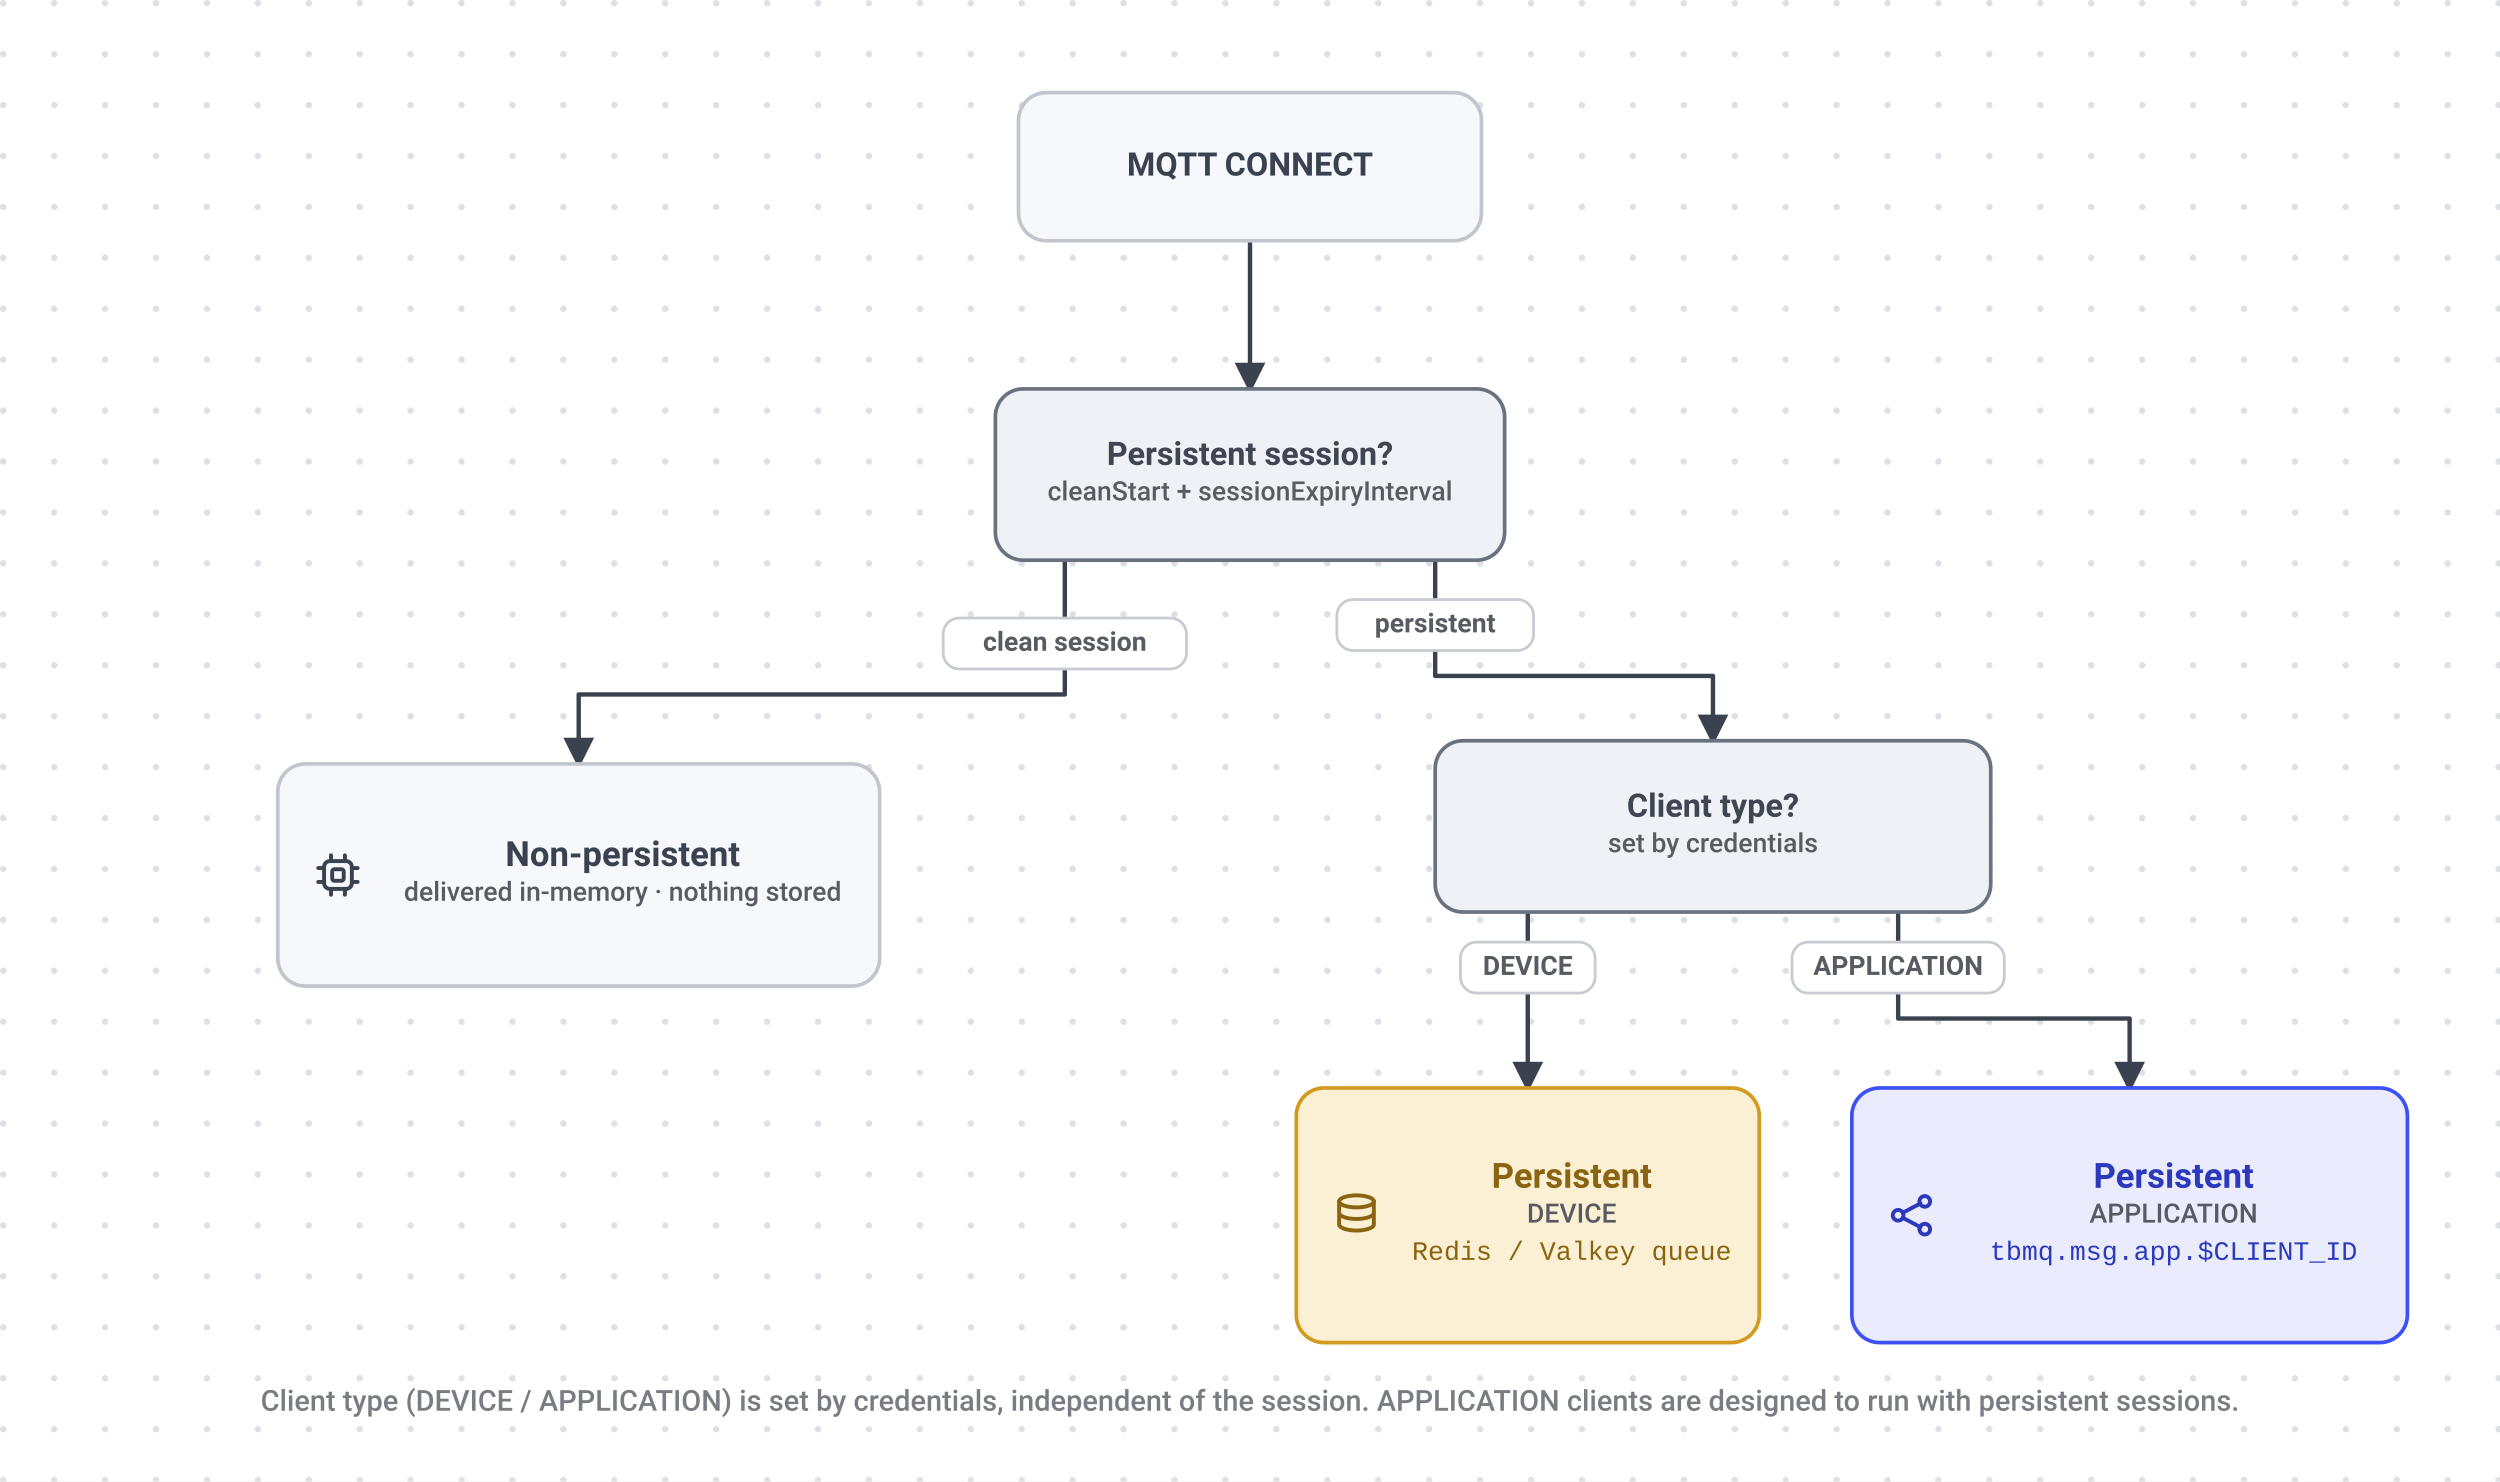
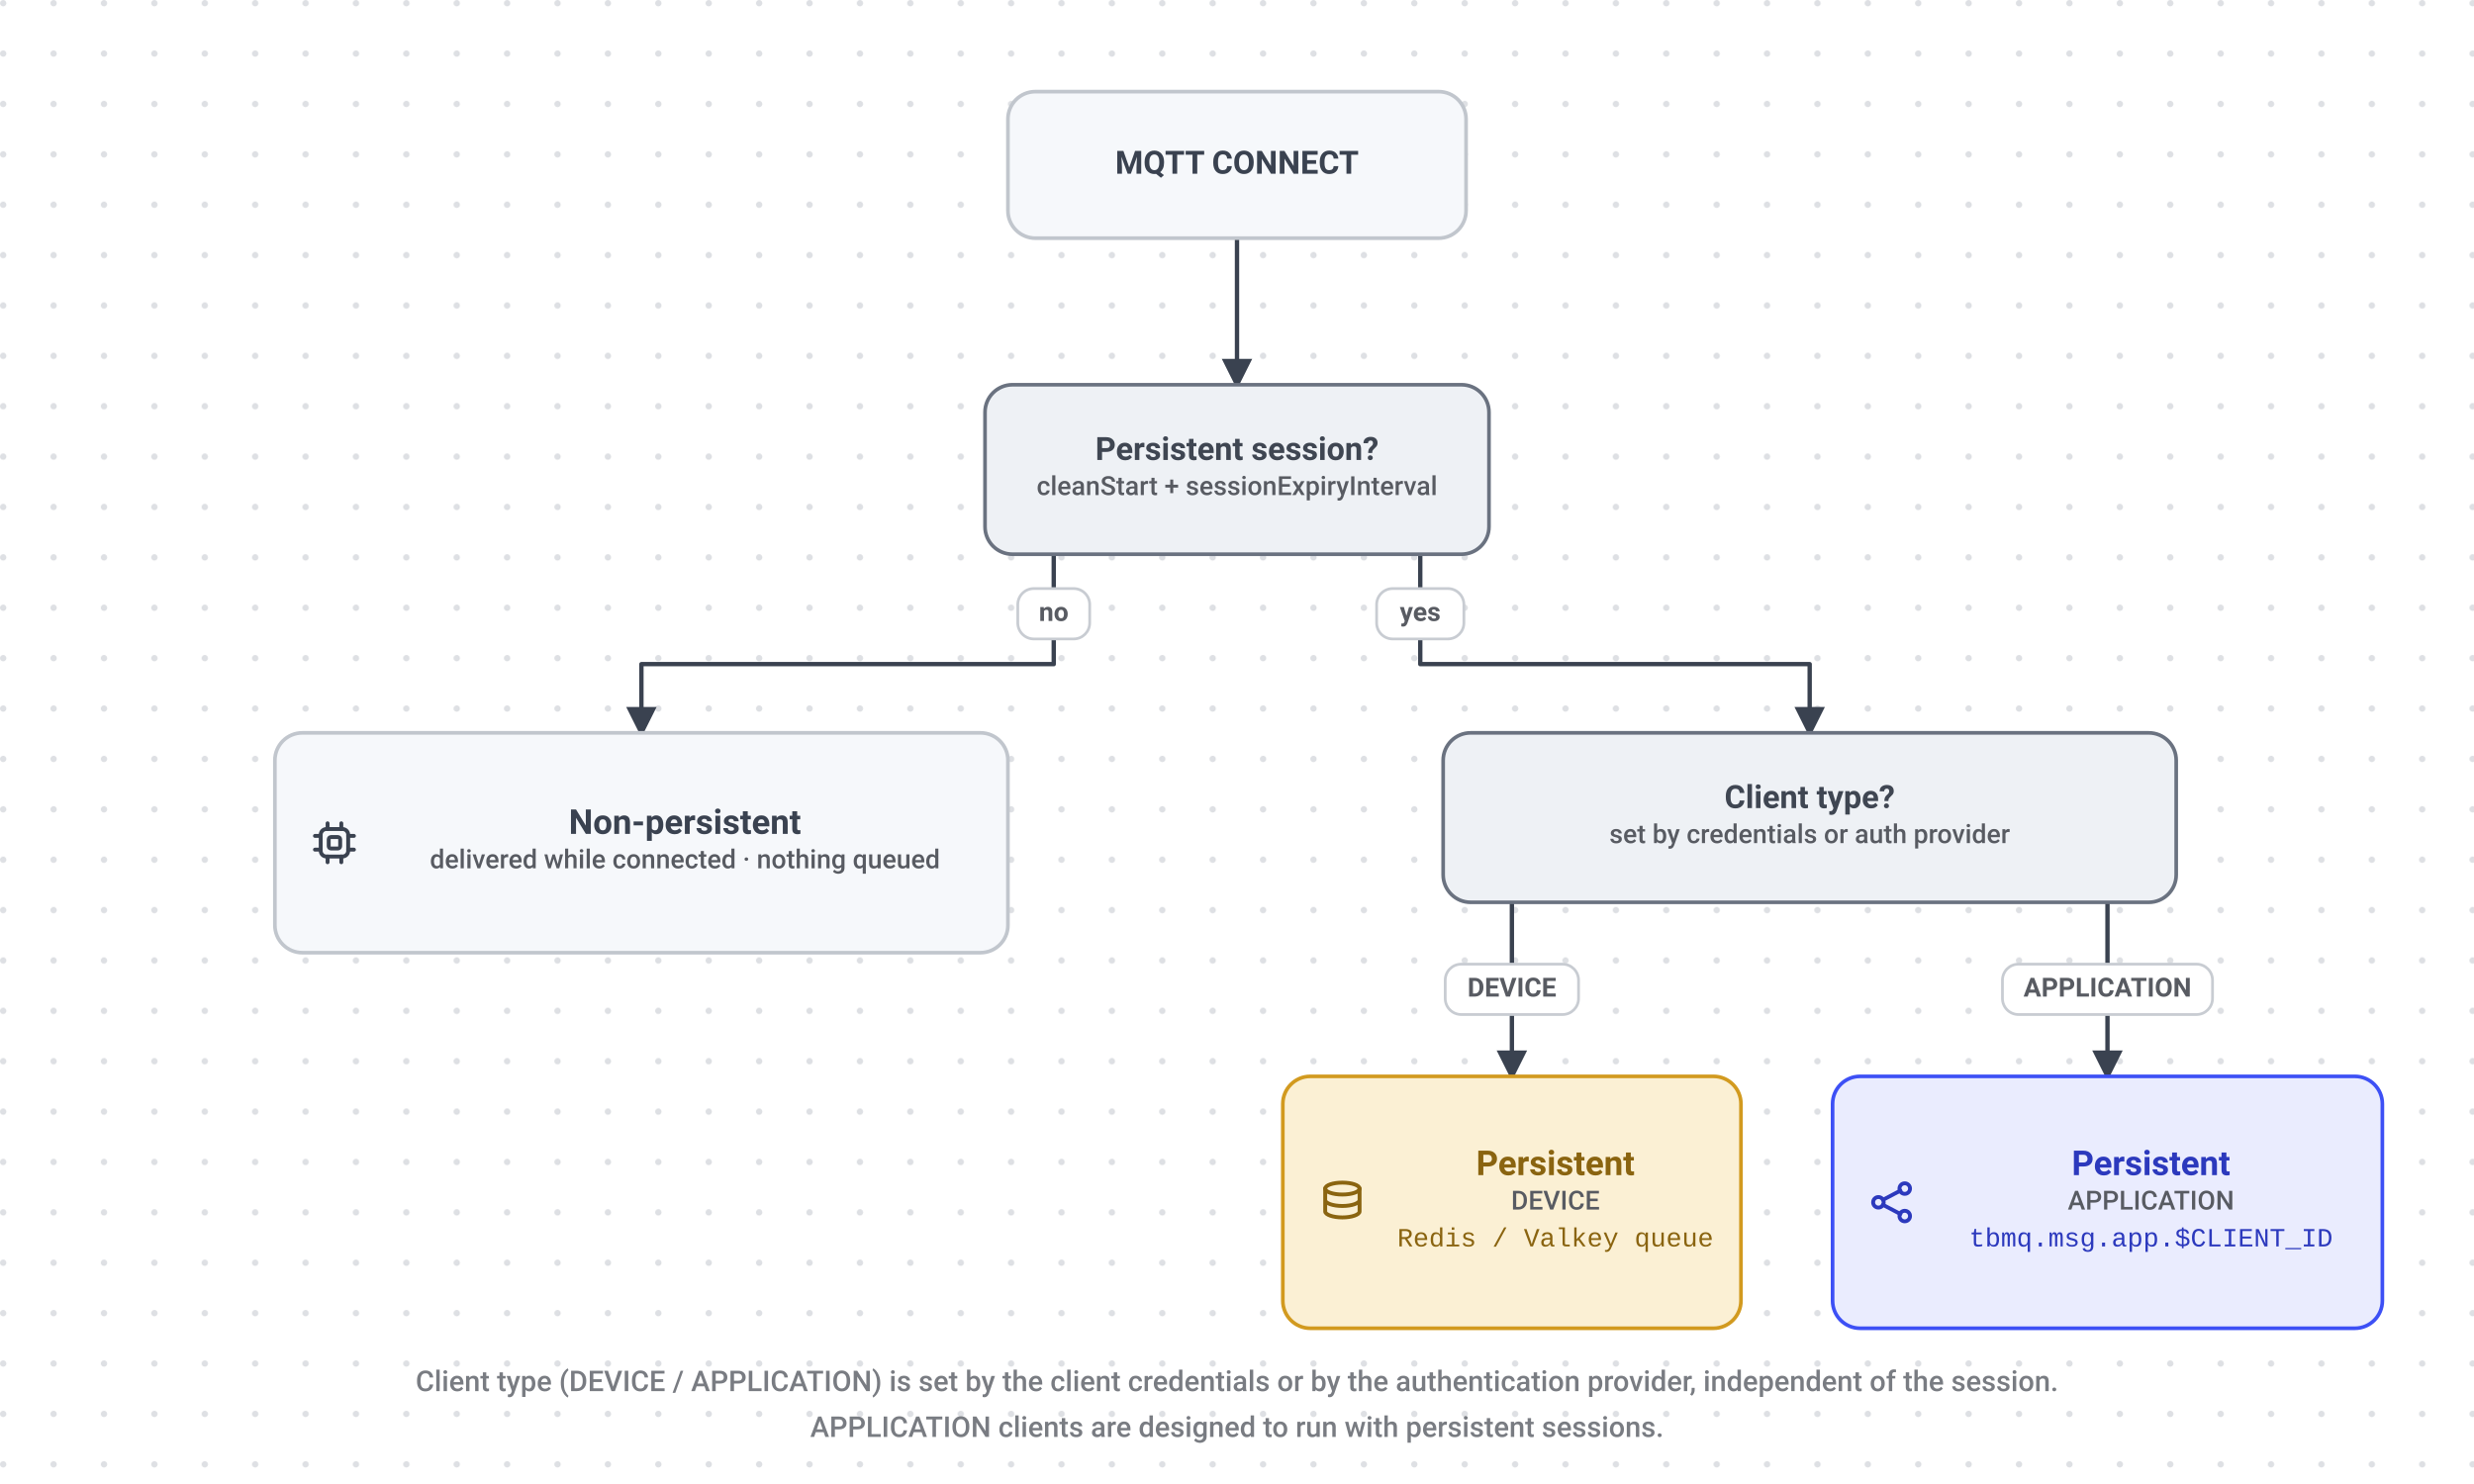
- <svg xmlns="http://www.w3.org/2000/svg" viewBox="0 0 1080 640" width="1080" height="640" font-family="system-ui, -apple-system, 'Segoe UI', Roboto, Helvetica, Arial, sans-serif">
+ <svg xmlns="http://www.w3.org/2000/svg" viewBox="0 0 1080 648" width="1080" height="648" font-family="system-ui, -apple-system, 'Segoe UI', Roboto, Helvetica, Arial, sans-serif">
  <defs>
    <marker id="ah-3a4250" viewBox="0 0 10 10" refX="8.5" refY="5" markerWidth="7" markerHeight="7" orient="auto-start-reverse">
      <path d="M0 0 L10 5 L0 10 z" fill="#3a4250" />
    </marker>
    <pattern id="dots" width="22" height="22" patternUnits="userSpaceOnUse">
      <circle cx="1.4" cy="1.4" r="1.4" fill="#c3c7cd" opacity="0.55" />
    </pattern>
  </defs>
-   <rect x="0" y="0" width="1080" height="640" fill="#ffffff" />
-   <rect x="0" y="0" width="1080" height="640" fill="url(#dots)" />
+   <rect x="0" y="0" width="1080" height="648" fill="#ffffff" />
+   <rect x="0" y="0" width="1080" height="648" fill="url(#dots)" />
  <path d="M 540 104 L 540 168" fill="none" stroke="#3a4250" stroke-width="1.9" stroke-dasharray="none" stroke-linecap="round" stroke-linejoin="round" marker-end="url(#ah-3a4250)" />
-   <path d="M 460 242 L 460 300 L 250 300 L 250 330" fill="none" stroke="#3a4250" stroke-width="1.9" stroke-dasharray="none" stroke-linecap="round" stroke-linejoin="round" marker-end="url(#ah-3a4250)" />
-   <rect x="407.45" y="267" width="105.1" height="22" rx="7" fill="#ffffff" stroke="#c8ccd2" stroke-width="1.2" />
-   <text x="460" y="278" font-family="system-ui, -apple-system, 'Segoe UI', Roboto, Helvetica, Arial, sans-serif" font-size="11.5" font-weight="600" fill="#585b62" text-anchor="middle" opacity="1" dominant-baseline="middle">clean session</text>
-   <path d="M 620 242 L 620 292 L 740 292 L 740 320" fill="none" stroke="#3a4250" stroke-width="1.9" stroke-dasharray="none" stroke-linecap="round" stroke-linejoin="round" marker-end="url(#ah-3a4250)" />
-   <rect x="577.5" y="259" width="85" height="22" rx="7" fill="#ffffff" stroke="#c8ccd2" stroke-width="1.2" />
-   <text x="620" y="270" font-family="system-ui, -apple-system, 'Segoe UI', Roboto, Helvetica, Arial, sans-serif" font-size="11.5" font-weight="600" fill="#585b62" text-anchor="middle" opacity="1" dominant-baseline="middle">persistent</text>
-   <path d="M 660 394 L 660 440 L 660 440 L 660 470" fill="none" stroke="#3a4250" stroke-width="1.9" stroke-dasharray="none" stroke-linecap="round" stroke-linejoin="round" marker-end="url(#ah-3a4250)" />
-   <rect x="630.9" y="407" width="58.2" height="22" rx="7" fill="#ffffff" stroke="#c8ccd2" stroke-width="1.2" />
-   <text x="660" y="418" font-family="system-ui, -apple-system, 'Segoe UI', Roboto, Helvetica, Arial, sans-serif" font-size="11.5" font-weight="600" fill="#585b62" text-anchor="middle" opacity="1" dominant-baseline="middle">DEVICE</text>
-   <path d="M 820 394 L 820 440 L 920 440 L 920 470" fill="none" stroke="#3a4250" stroke-width="1.9" stroke-dasharray="none" stroke-linecap="round" stroke-linejoin="round" marker-end="url(#ah-3a4250)" />
-   <rect x="774.15" y="407" width="91.7" height="22" rx="7" fill="#ffffff" stroke="#c8ccd2" stroke-width="1.2" />
-   <text x="820" y="418" font-family="system-ui, -apple-system, 'Segoe UI', Roboto, Helvetica, Arial, sans-serif" font-size="11.5" font-weight="600" fill="#585b62" text-anchor="middle" opacity="1" dominant-baseline="middle">APPLICATION</text>
+   <path d="M 460 242 L 460 290 L 280 290 L 280 320" fill="none" stroke="#3a4250" stroke-width="1.9" stroke-dasharray="none" stroke-linecap="round" stroke-linejoin="round" marker-end="url(#ah-3a4250)" />
+   <rect x="444.3" y="257" width="31.4" height="22" rx="7" fill="#ffffff" stroke="#c8ccd2" stroke-width="1.2" />
+   <text x="460" y="268" font-family="system-ui, -apple-system, 'Segoe UI', Roboto, Helvetica, Arial, sans-serif" font-size="11.5" font-weight="600" fill="#585b62" text-anchor="middle" opacity="1" dominant-baseline="middle">no</text>
+   <path d="M 620 242 L 620 290 L 790 290 L 790 320" fill="none" stroke="#3a4250" stroke-width="1.9" stroke-dasharray="none" stroke-linecap="round" stroke-linejoin="round" marker-end="url(#ah-3a4250)" />
+   <rect x="600.95" y="257" width="38.1" height="22" rx="7" fill="#ffffff" stroke="#c8ccd2" stroke-width="1.2" />
+   <text x="620" y="268" font-family="system-ui, -apple-system, 'Segoe UI', Roboto, Helvetica, Arial, sans-serif" font-size="11.5" font-weight="600" fill="#585b62" text-anchor="middle" opacity="1" dominant-baseline="middle">yes</text>
+   <path d="M 660 394 L 660 470" fill="none" stroke="#3a4250" stroke-width="1.9" stroke-dasharray="none" stroke-linecap="round" stroke-linejoin="round" marker-end="url(#ah-3a4250)" />
+   <rect x="630.9" y="421" width="58.2" height="22" rx="7" fill="#ffffff" stroke="#c8ccd2" stroke-width="1.2" />
+   <text x="660" y="432" font-family="system-ui, -apple-system, 'Segoe UI', Roboto, Helvetica, Arial, sans-serif" font-size="11.5" font-weight="600" fill="#585b62" text-anchor="middle" opacity="1" dominant-baseline="middle">DEVICE</text>
+   <path d="M 920 394 L 920 470" fill="none" stroke="#3a4250" stroke-width="1.9" stroke-dasharray="none" stroke-linecap="round" stroke-linejoin="round" marker-end="url(#ah-3a4250)" />
+   <rect x="874.15" y="421" width="91.7" height="22" rx="7" fill="#ffffff" stroke="#c8ccd2" stroke-width="1.2" />
+   <text x="920" y="432" font-family="system-ui, -apple-system, 'Segoe UI', Roboto, Helvetica, Arial, sans-serif" font-size="11.5" font-weight="600" fill="#585b62" text-anchor="middle" opacity="1" dominant-baseline="middle">APPLICATION</text>
  <rect x="440" y="40" width="200" height="64" rx="12" fill="#f6f8fb" stroke="#c1c6cd" stroke-width="1.6" />
  <text x="540" y="72" font-family="system-ui, -apple-system, 'Segoe UI', Roboto, Helvetica, Arial, sans-serif" font-size="14" font-weight="650" fill="#3a4250" text-anchor="middle" opacity="1" dominant-baseline="middle">MQTT CONNECT</text>
  <rect x="430" y="168" width="220" height="74" rx="12" fill="#eef1f5" stroke="#6a7280" stroke-width="1.6" />
  <text x="540" y="197" font-family="system-ui, -apple-system, 'Segoe UI', Roboto, Helvetica, Arial, sans-serif" font-size="14" font-weight="650" fill="#3f4652" text-anchor="middle" opacity="1" dominant-baseline="middle">Persistent session?</text>
  <text x="540" y="213" font-family="system-ui, -apple-system, 'Segoe UI', Roboto, Helvetica, Arial, sans-serif" font-size="11.5" font-weight="500" fill="#585b62" text-anchor="middle" opacity="1" dominant-baseline="middle">cleanStart + sessionExpiryInterval</text>
-   <rect x="120" y="330" width="260" height="96" rx="12" fill="#f6f8fb" stroke="#c1c6cd" stroke-width="1.6" />
-   <g transform="translate(134 366) scale(1)" fill="none" stroke="#3a4250" stroke-width="1.7" stroke-linecap="round" stroke-linejoin="round">
+   <rect x="120" y="320" width="320" height="96" rx="12" fill="#f6f8fb" stroke="#c1c6cd" stroke-width="1.6" />
+   <g transform="translate(134 356) scale(1)" fill="none" stroke="#3a4250" stroke-width="1.7" stroke-linecap="round" stroke-linejoin="round">
    <rect x="6" y="6" width="12" height="12" rx="2.5" />
    <rect x="9.5" y="9.5" width="5" height="5" rx="1" />
    <path d="M9 6V3.5M15 6V3.5M9 20.5V18M15 20.5V18M6 9H3.5M6 15H3.5M20.5 9H18M20.5 15H18" />
  </g>
-   <text x="269" y="370" font-family="system-ui, -apple-system, 'Segoe UI', Roboto, Helvetica, Arial, sans-serif" font-size="15" font-weight="650" fill="#3a4250" text-anchor="middle" opacity="1" dominant-baseline="middle">Non-persistent</text>
-   <text x="269" y="386" font-family="system-ui, -apple-system, 'Segoe UI', Roboto, Helvetica, Arial, sans-serif" font-size="11.5" font-weight="500" fill="#585b62" text-anchor="middle" opacity="1" dominant-baseline="middle">delivered in-memory · nothing stored</text>
-   <rect x="620" y="320" width="240" height="74" rx="12" fill="#eef1f5" stroke="#6a7280" stroke-width="1.6" />
-   <text x="740" y="349" font-family="system-ui, -apple-system, 'Segoe UI', Roboto, Helvetica, Arial, sans-serif" font-size="14" font-weight="650" fill="#3f4652" text-anchor="middle" opacity="1" dominant-baseline="middle">Client type?</text>
-   <text x="740" y="365" font-family="system-ui, -apple-system, 'Segoe UI', Roboto, Helvetica, Arial, sans-serif" font-size="11.5" font-weight="500" fill="#585b62" text-anchor="middle" opacity="1" dominant-baseline="middle">set by credentials</text>
+   <text x="299" y="360" font-family="system-ui, -apple-system, 'Segoe UI', Roboto, Helvetica, Arial, sans-serif" font-size="15" font-weight="650" fill="#3a4250" text-anchor="middle" opacity="1" dominant-baseline="middle">Non-persistent</text>
+   <text x="299" y="376" font-family="system-ui, -apple-system, 'Segoe UI', Roboto, Helvetica, Arial, sans-serif" font-size="11.5" font-weight="500" fill="#585b62" text-anchor="middle" opacity="1" dominant-baseline="middle">delivered while connected · nothing queued</text>
+   <rect x="630" y="320" width="320" height="74" rx="12" fill="#eef1f5" stroke="#6a7280" stroke-width="1.6" />
+   <text x="790" y="349" font-family="system-ui, -apple-system, 'Segoe UI', Roboto, Helvetica, Arial, sans-serif" font-size="14" font-weight="650" fill="#3f4652" text-anchor="middle" opacity="1" dominant-baseline="middle">Client type?</text>
+   <text x="790" y="365" font-family="system-ui, -apple-system, 'Segoe UI', Roboto, Helvetica, Arial, sans-serif" font-size="11.5" font-weight="500" fill="#585b62" text-anchor="middle" opacity="1" dominant-baseline="middle">set by credentials or auth provider</text>
  <rect x="560" y="470" width="200" height="110" rx="12" fill="#fbf0d4" stroke="#d29a1f" stroke-width="1.6" />
  <g transform="translate(574 513) scale(1)" fill="none" stroke="#8a6410" stroke-width="1.7" stroke-linecap="round" stroke-linejoin="round">
    <ellipse cx="12" cy="6" rx="7.5" ry="2.6" />
    <path d="M4.5 6v5c0 1.4 3.4 2.6 7.5 2.6s7.5-1.2 7.5-2.6V6M4.5 11v5c0 1.4 3.4 2.6 7.5 2.6s7.5-1.2 7.5-2.6v-5" />
  </g>
  <text x="679" y="509" font-family="system-ui, -apple-system, 'Segoe UI', Roboto, Helvetica, Arial, sans-serif" font-size="15" font-weight="650" fill="#8a6410" text-anchor="middle" opacity="1" dominant-baseline="middle">Persistent</text>
  <text x="679" y="525" font-family="system-ui, -apple-system, 'Segoe UI', Roboto, Helvetica, Arial, sans-serif" font-size="11.5" font-weight="500" fill="#585b62" text-anchor="middle" opacity="1" dominant-baseline="middle">DEVICE</text>
  <text x="679" y="541" font-family="ui-monospace, SFMono-Regular, Menlo, Consolas, 'Liberation Mono', 'Courier New', monospace" font-size="11.5" font-weight="500" fill="#8a6410" text-anchor="middle" opacity="1" dominant-baseline="middle">Redis / Valkey queue</text>
  <rect x="800" y="470" width="240" height="110" rx="12" fill="#eaecfe" stroke="#3d50f5" stroke-width="1.6" />
  <g transform="translate(814 513) scale(1)" fill="none" stroke="#2c39bd" stroke-width="1.7" stroke-linecap="round" stroke-linejoin="round">
    <circle cx="6" cy="12" r="2.3" />
    <circle cx="17.5" cy="6" r="2.3" />
    <circle cx="17.5" cy="18" r="2.3" />
    <path d="M8 10.9 15.6 6.9M8 13.1l7.6 4" />
  </g>
  <text x="939" y="509" font-family="system-ui, -apple-system, 'Segoe UI', Roboto, Helvetica, Arial, sans-serif" font-size="15" font-weight="650" fill="#2c39bd" text-anchor="middle" opacity="1" dominant-baseline="middle">Persistent</text>
  <text x="939" y="525" font-family="system-ui, -apple-system, 'Segoe UI', Roboto, Helvetica, Arial, sans-serif" font-size="11.5" font-weight="500" fill="#585b62" text-anchor="middle" opacity="1" dominant-baseline="middle">APPLICATION</text>
  <text x="939" y="541" font-family="ui-monospace, SFMono-Regular, Menlo, Consolas, 'Liberation Mono', 'Courier New', monospace" font-size="11.5" font-weight="500" fill="#2c39bd" text-anchor="middle" opacity="1" dominant-baseline="middle">tbmq.msg.app.$CLIENT_ID</text>
-   <text x="540" y="606" font-family="system-ui, -apple-system, 'Segoe UI', Roboto, Helvetica, Arial, sans-serif" font-size="12.5" font-weight="500" fill="#797c82" text-anchor="middle" opacity="1" dominant-baseline="middle">Client type (DEVICE / APPLICATION) is set by credentials, independent of the session. APPLICATION clients are designed to run with persistent sessions.</text>
+   <text x="540" y="604" font-family="system-ui, -apple-system, 'Segoe UI', Roboto, Helvetica, Arial, sans-serif" font-size="12.5" font-weight="500" fill="#797c82" text-anchor="middle" opacity="1" dominant-baseline="middle">Client type (DEVICE / APPLICATION) is set by the client credentials or by the authentication provider, independent of the session.</text>
+   <text x="540" y="624" font-family="system-ui, -apple-system, 'Segoe UI', Roboto, Helvetica, Arial, sans-serif" font-size="12.5" font-weight="500" fill="#797c82" text-anchor="middle" opacity="1" dominant-baseline="middle">APPLICATION clients are designed to run with persistent sessions.</text>
</svg>
